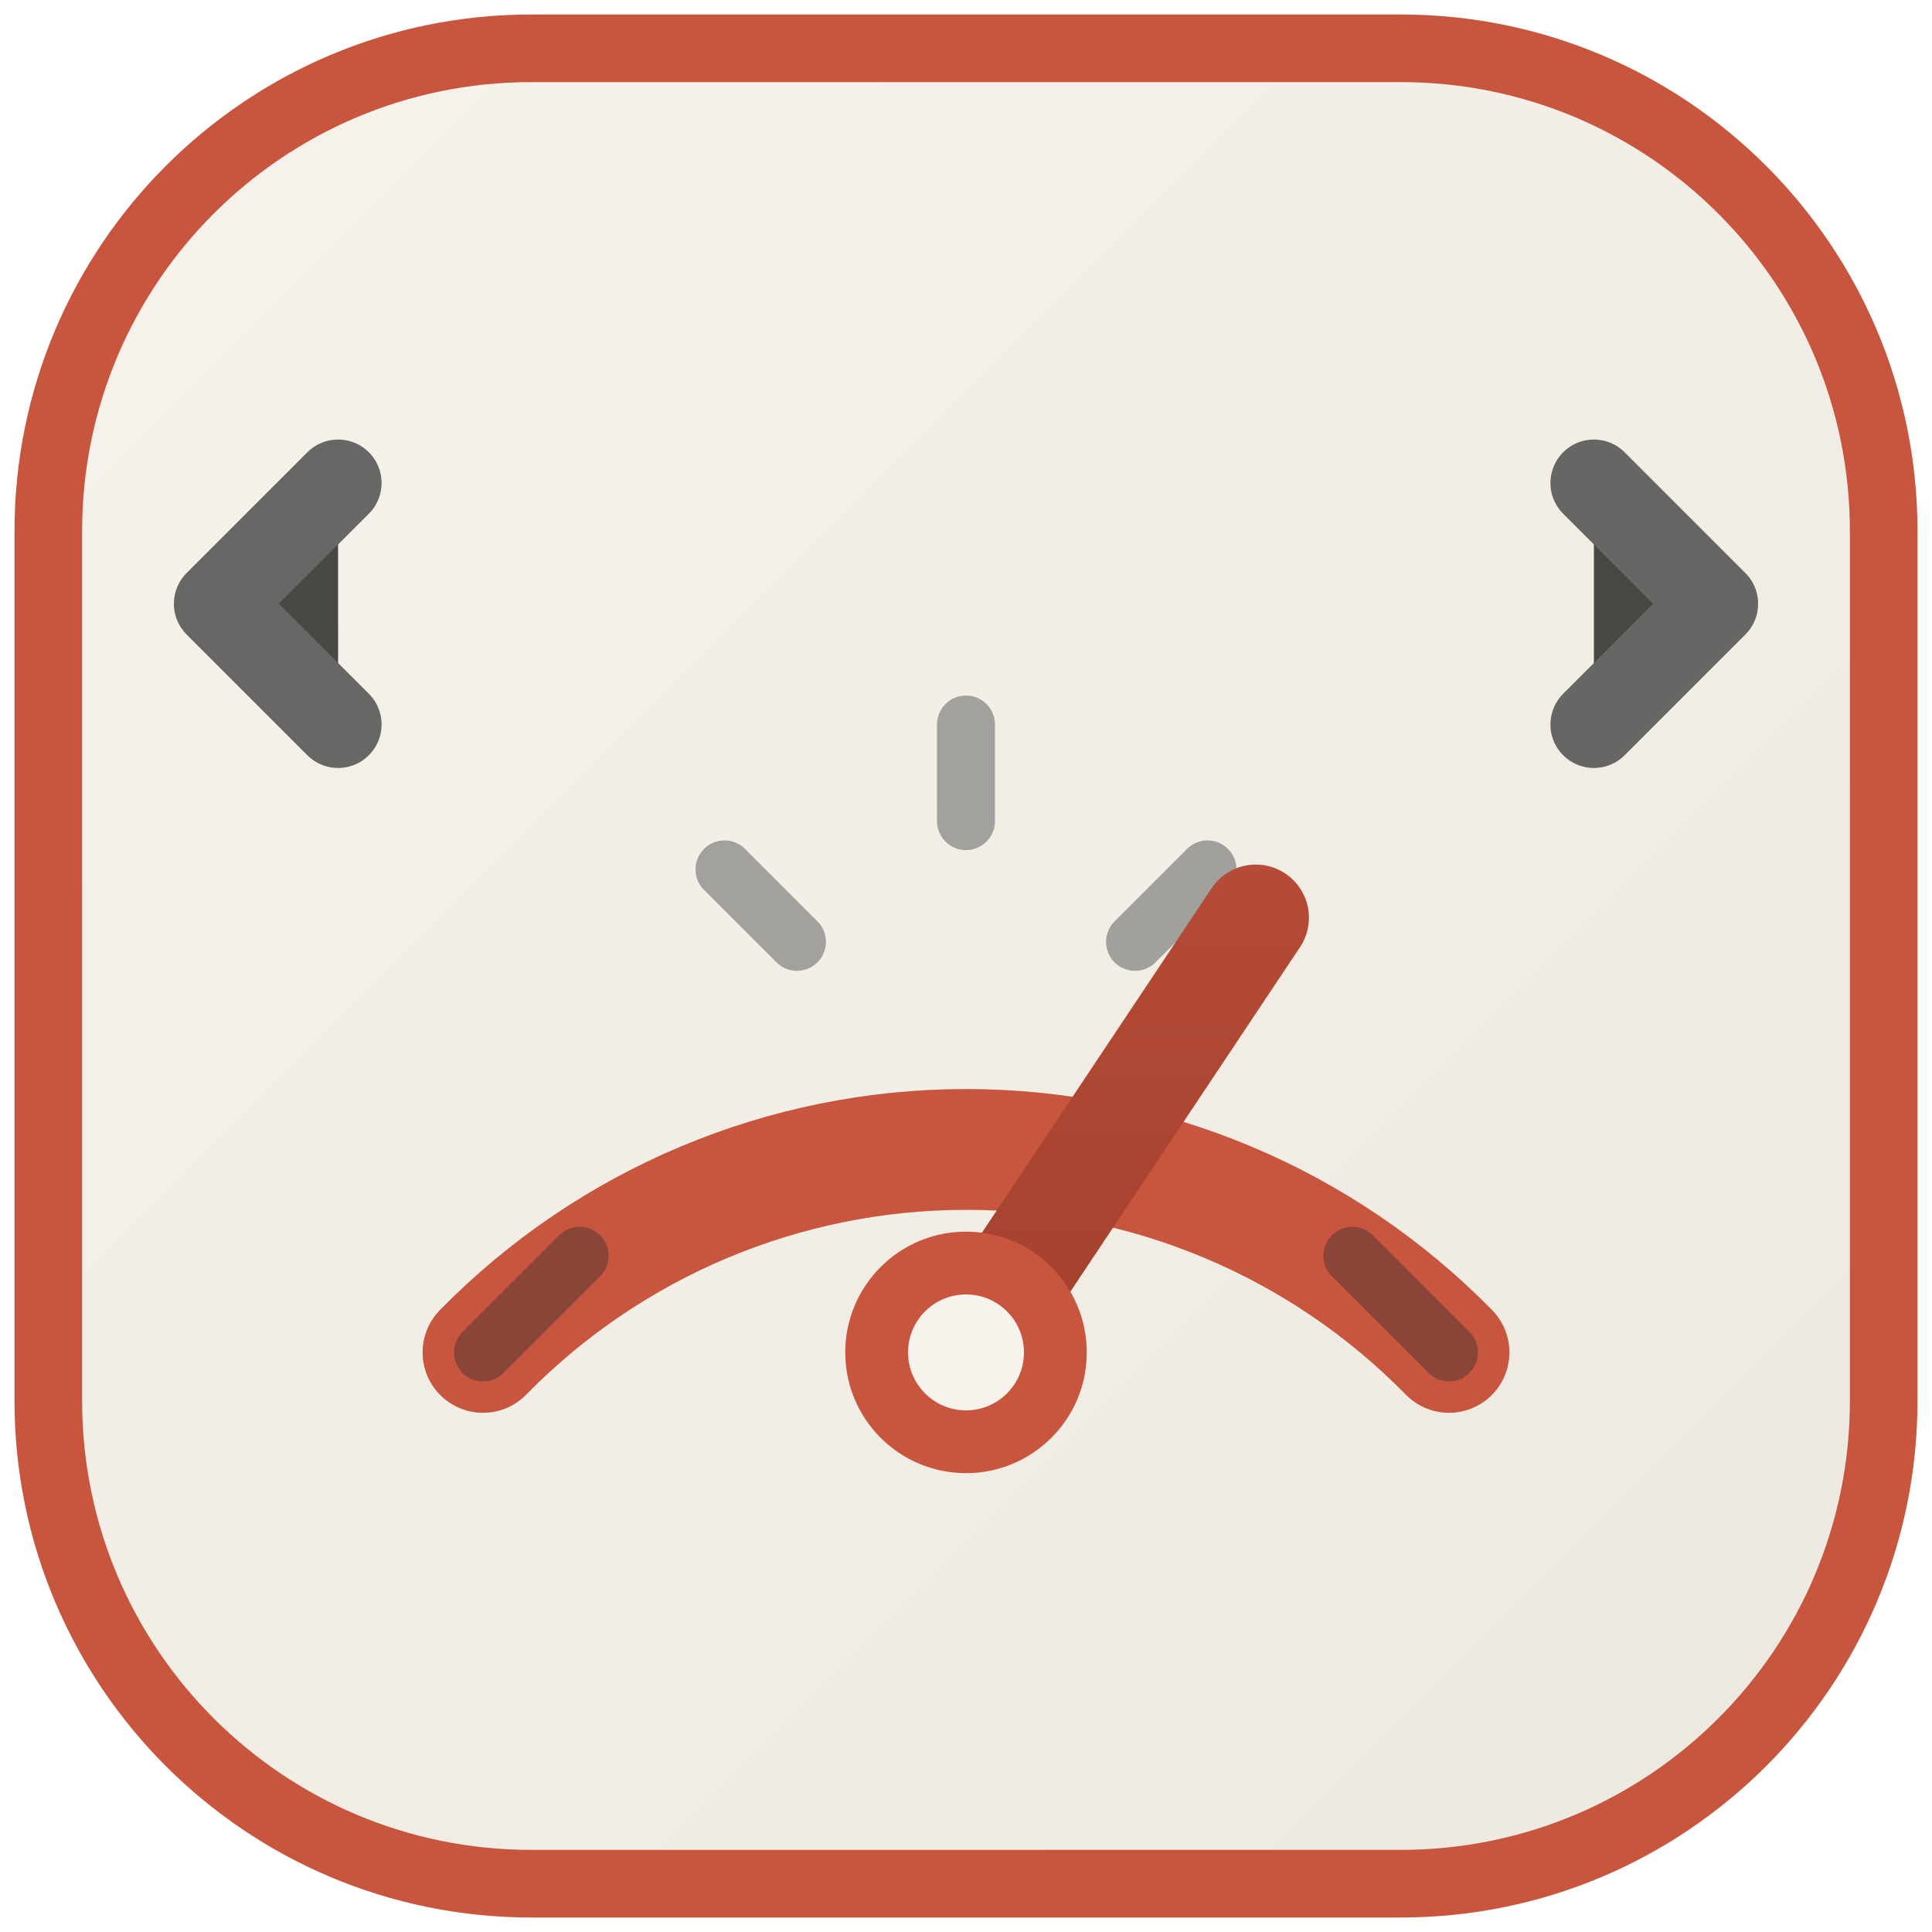
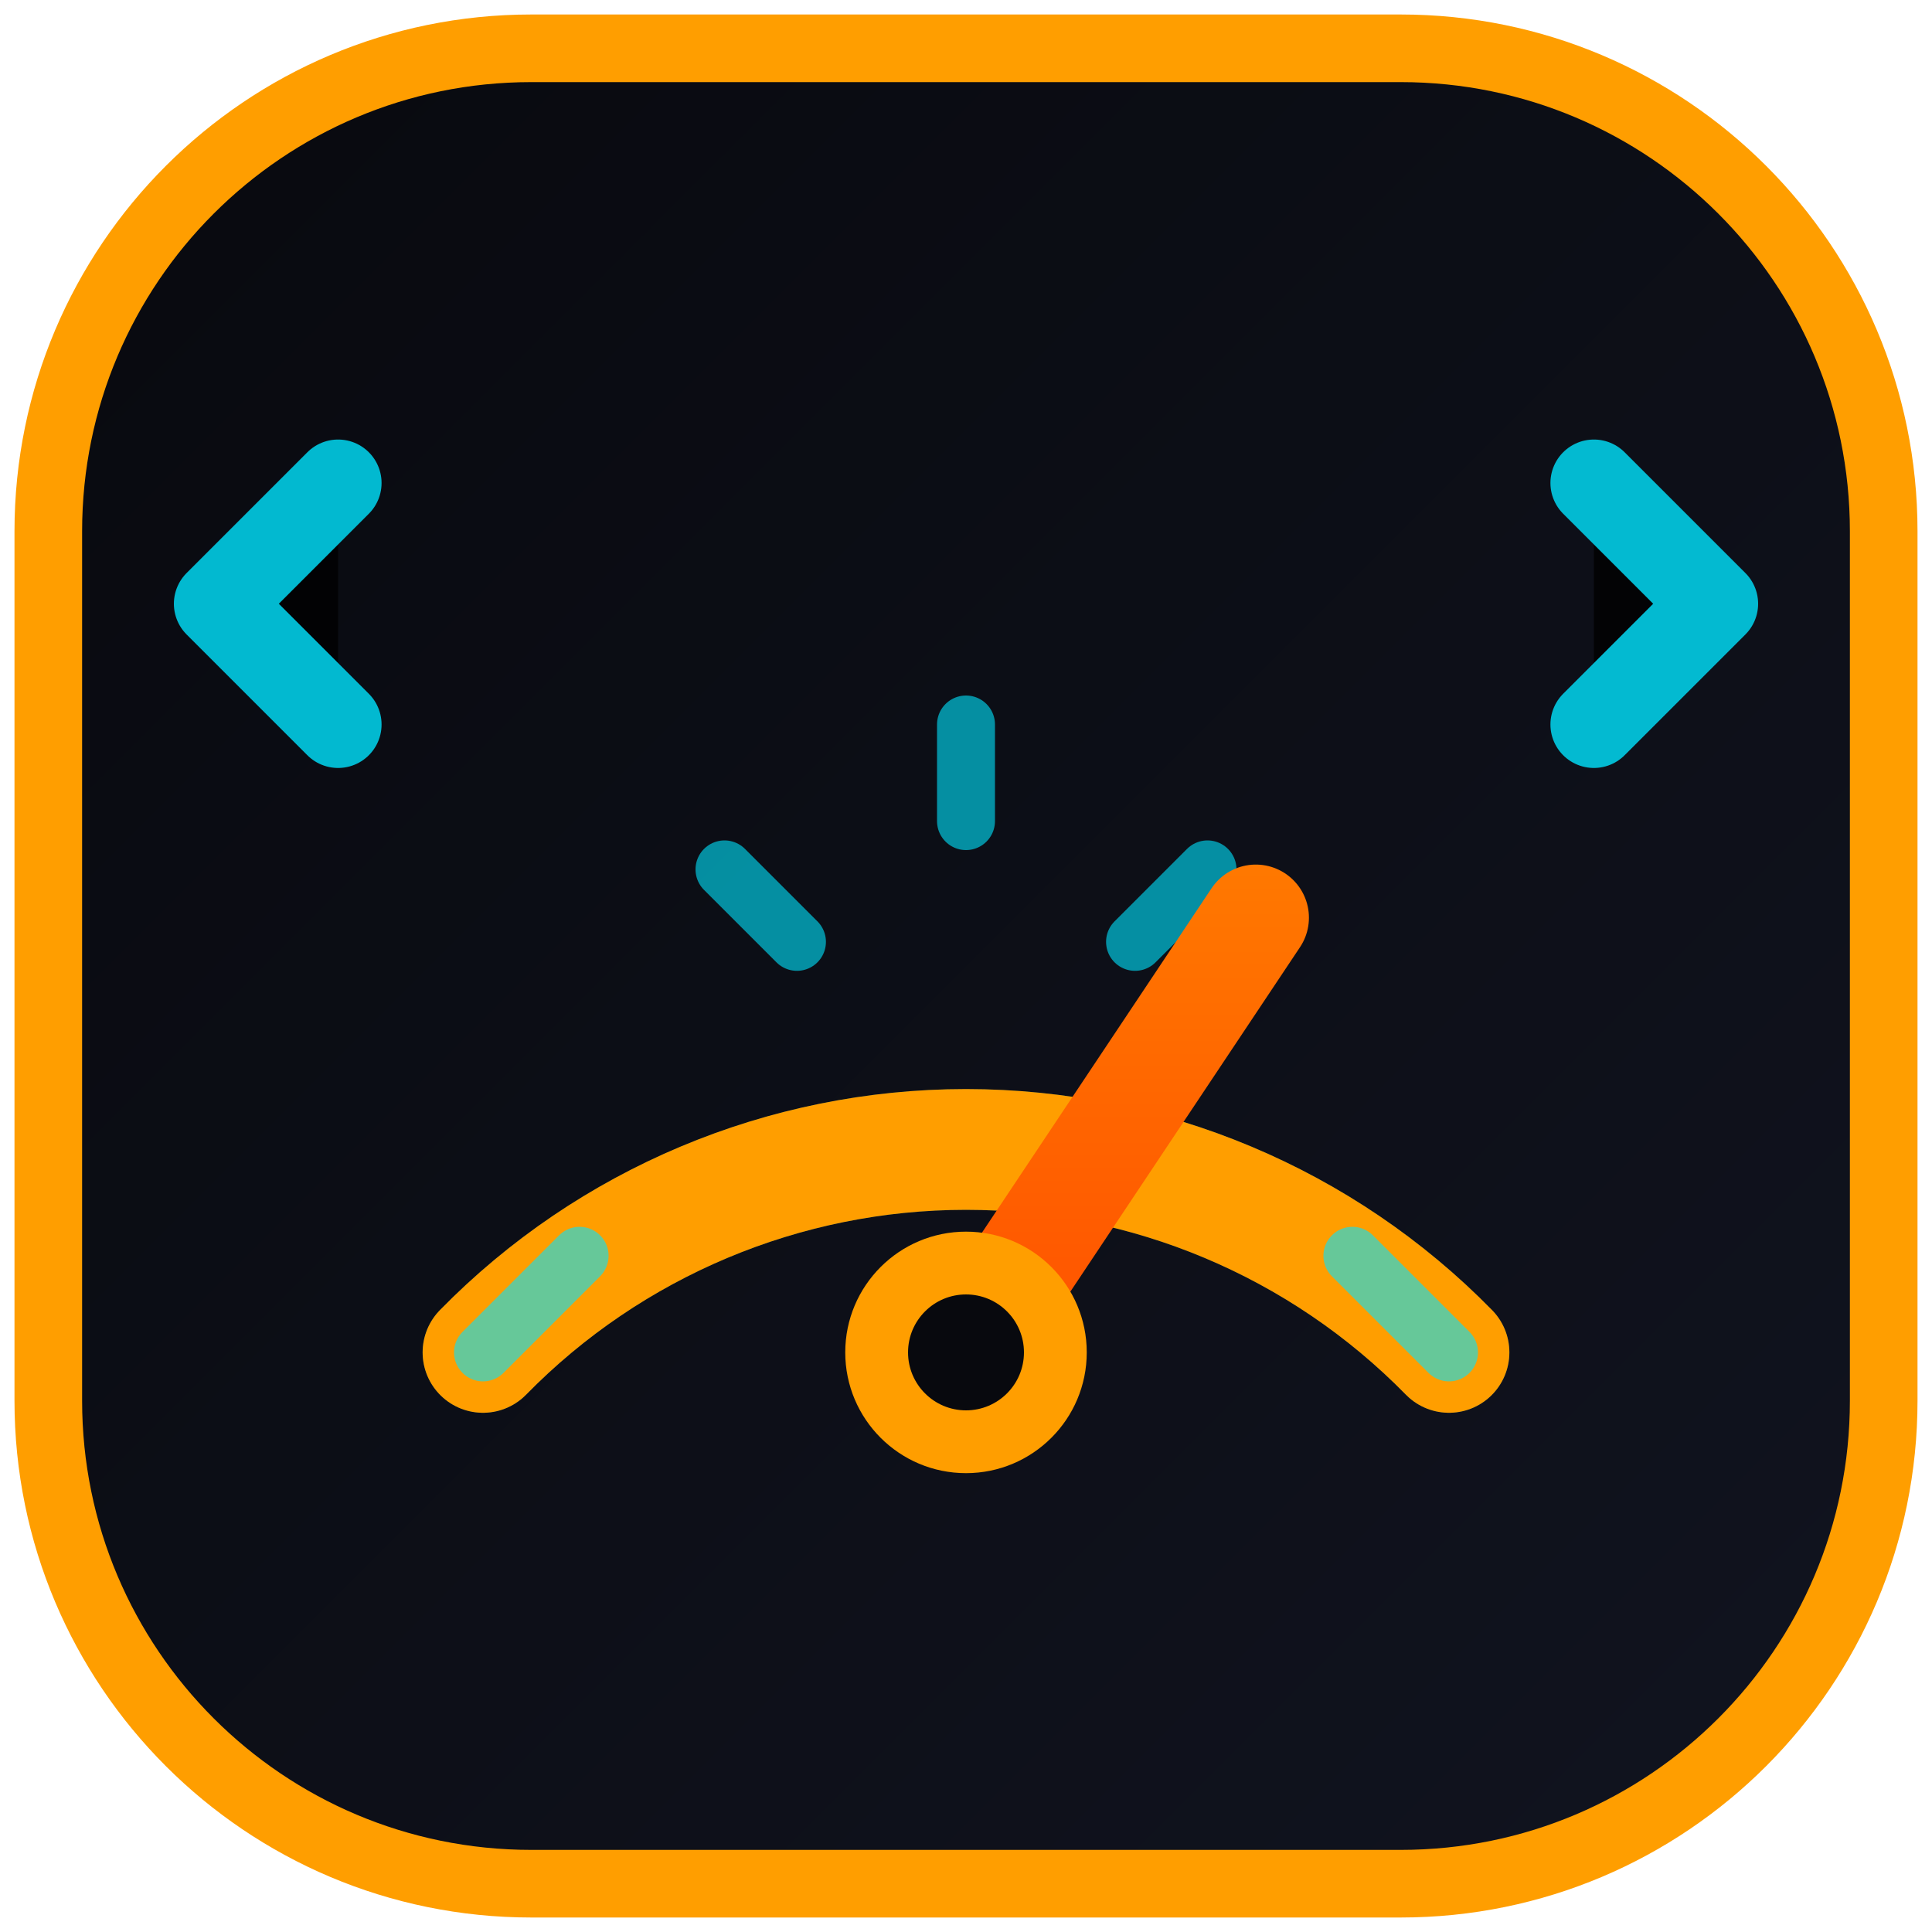
<svg xmlns="http://www.w3.org/2000/svg" viewBox="0 0 40 40">
  <defs>
    <linearGradient id="logo-bg" x1="0" y1="0" x2="40" y2="40" gradientUnits="userSpaceOnUse">
-       <stop offset="0%" stop-color="#F7F3EC" />
-       <stop offset="100%" stop-color="#EDE8DF" />
+       <stop offset="0%" stop-color="#08090E" />
+       <stop offset="100%" stop-color="#111420" />
    </linearGradient>
    <linearGradient id="needle-grad" x1="20" y1="8" x2="20" y2="28" gradientUnits="userSpaceOnUse">
-       <stop offset="0%" stop-color="#C8553D" />
-       <stop offset="100%" stop-color="#A3412F" />
+       <stop offset="0%" stop-color="#FF9E00" />
+       <stop offset="100%" stop-color="#FF5200" />
    </linearGradient>
  </defs>
-   <rect x="1" y="1" width="38" height="38" rx="10" fill="url(#logo-bg)" stroke="#C8553D" stroke-width="1.4" />
-   <path d="M10 28a14 14 0 0 1 20 0" stroke="#2B2D2F" stroke-width="2.5" stroke-linecap="round" fill="none" opacity="0.15" />
-   <path d="M10 28a14 14 0 0 1 20 0" stroke="#C8553D" stroke-width="2.5" stroke-linecap="round" fill="none" stroke-dasharray="44" stroke-dashoffset="11" />
-   <line x1="10" y1="28" x2="12" y2="26" stroke="#2B2D2F" stroke-width="1.2" stroke-linecap="round" opacity="0.4" />
-   <line x1="15" y1="18" x2="16.5" y2="19.5" stroke="#2B2D2F" stroke-width="1.2" stroke-linecap="round" opacity="0.4" />
-   <line x1="20" y1="15" x2="20" y2="17" stroke="#2B2D2F" stroke-width="1.2" stroke-linecap="round" opacity="0.4" />
-   <line x1="25" y1="18" x2="23.5" y2="19.5" stroke="#2B2D2F" stroke-width="1.2" stroke-linecap="round" opacity="0.4" />
-   <line x1="30" y1="28" x2="28" y2="26" stroke="#2B2D2F" stroke-width="1.2" stroke-linecap="round" opacity="0.4" />
+   <rect x="1" y="1" width="38" height="38" rx="10" fill="url(#logo-bg)" stroke="#FF9E00" stroke-width="1.4" />
+   <path d="M10 28a14 14 0 0 1 20 0" stroke="#00E5FF" stroke-width="2.5" stroke-linecap="round" fill="none" opacity="0.25" />
+   <path d="M10 28a14 14 0 0 1 20 0" stroke="#FF9E00" stroke-width="2.5" stroke-linecap="round" fill="none" stroke-dasharray="44" stroke-dashoffset="11" />
+   <line x1="10" y1="28" x2="12" y2="26" stroke="#00E5FF" stroke-width="1.2" stroke-linecap="round" opacity="0.6" />
+   <line x1="15" y1="18" x2="16.5" y2="19.5" stroke="#00E5FF" stroke-width="1.2" stroke-linecap="round" opacity="0.6" />
+   <line x1="20" y1="15" x2="20" y2="17" stroke="#00E5FF" stroke-width="1.2" stroke-linecap="round" opacity="0.6" />
+   <line x1="25" y1="18" x2="23.5" y2="19.5" stroke="#00E5FF" stroke-width="1.2" stroke-linecap="round" opacity="0.6" />
+   <line x1="30" y1="28" x2="28" y2="26" stroke="#00E5FF" stroke-width="1.2" stroke-linecap="round" opacity="0.6" />
  <line x1="20" y1="28" x2="26" y2="19" stroke="url(#needle-grad)" stroke-width="2.2" stroke-linecap="round" />
-   <circle cx="20" cy="28" r="2.5" fill="#C8553D" />
-   <circle cx="20" cy="28" r="1.2" fill="#F7F3EC" />
-   <path d="M7 10l-2.5 2.5L7 15" stroke="#2B2D2F" stroke-width="1.8" stroke-linecap="round" stroke-linejoin="round" opacity="0.7" />
-   <path d="M33 10l2.5 2.5L33 15" stroke="#2B2D2F" stroke-width="1.8" stroke-linecap="round" stroke-linejoin="round" opacity="0.7" />
+   <circle cx="20" cy="28" r="2.5" fill="#FF9E00" />
+   <circle cx="20" cy="28" r="1.2" fill="#08090E" />
+   <path d="M7 10l-2.5 2.5L7 15" stroke="#00E5FF" stroke-width="1.8" stroke-linecap="round" stroke-linejoin="round" opacity="0.8" />
+   <path d="M33 10l2.5 2.5L33 15" stroke="#00E5FF" stroke-width="1.8" stroke-linecap="round" stroke-linejoin="round" opacity="0.8" />
</svg>
